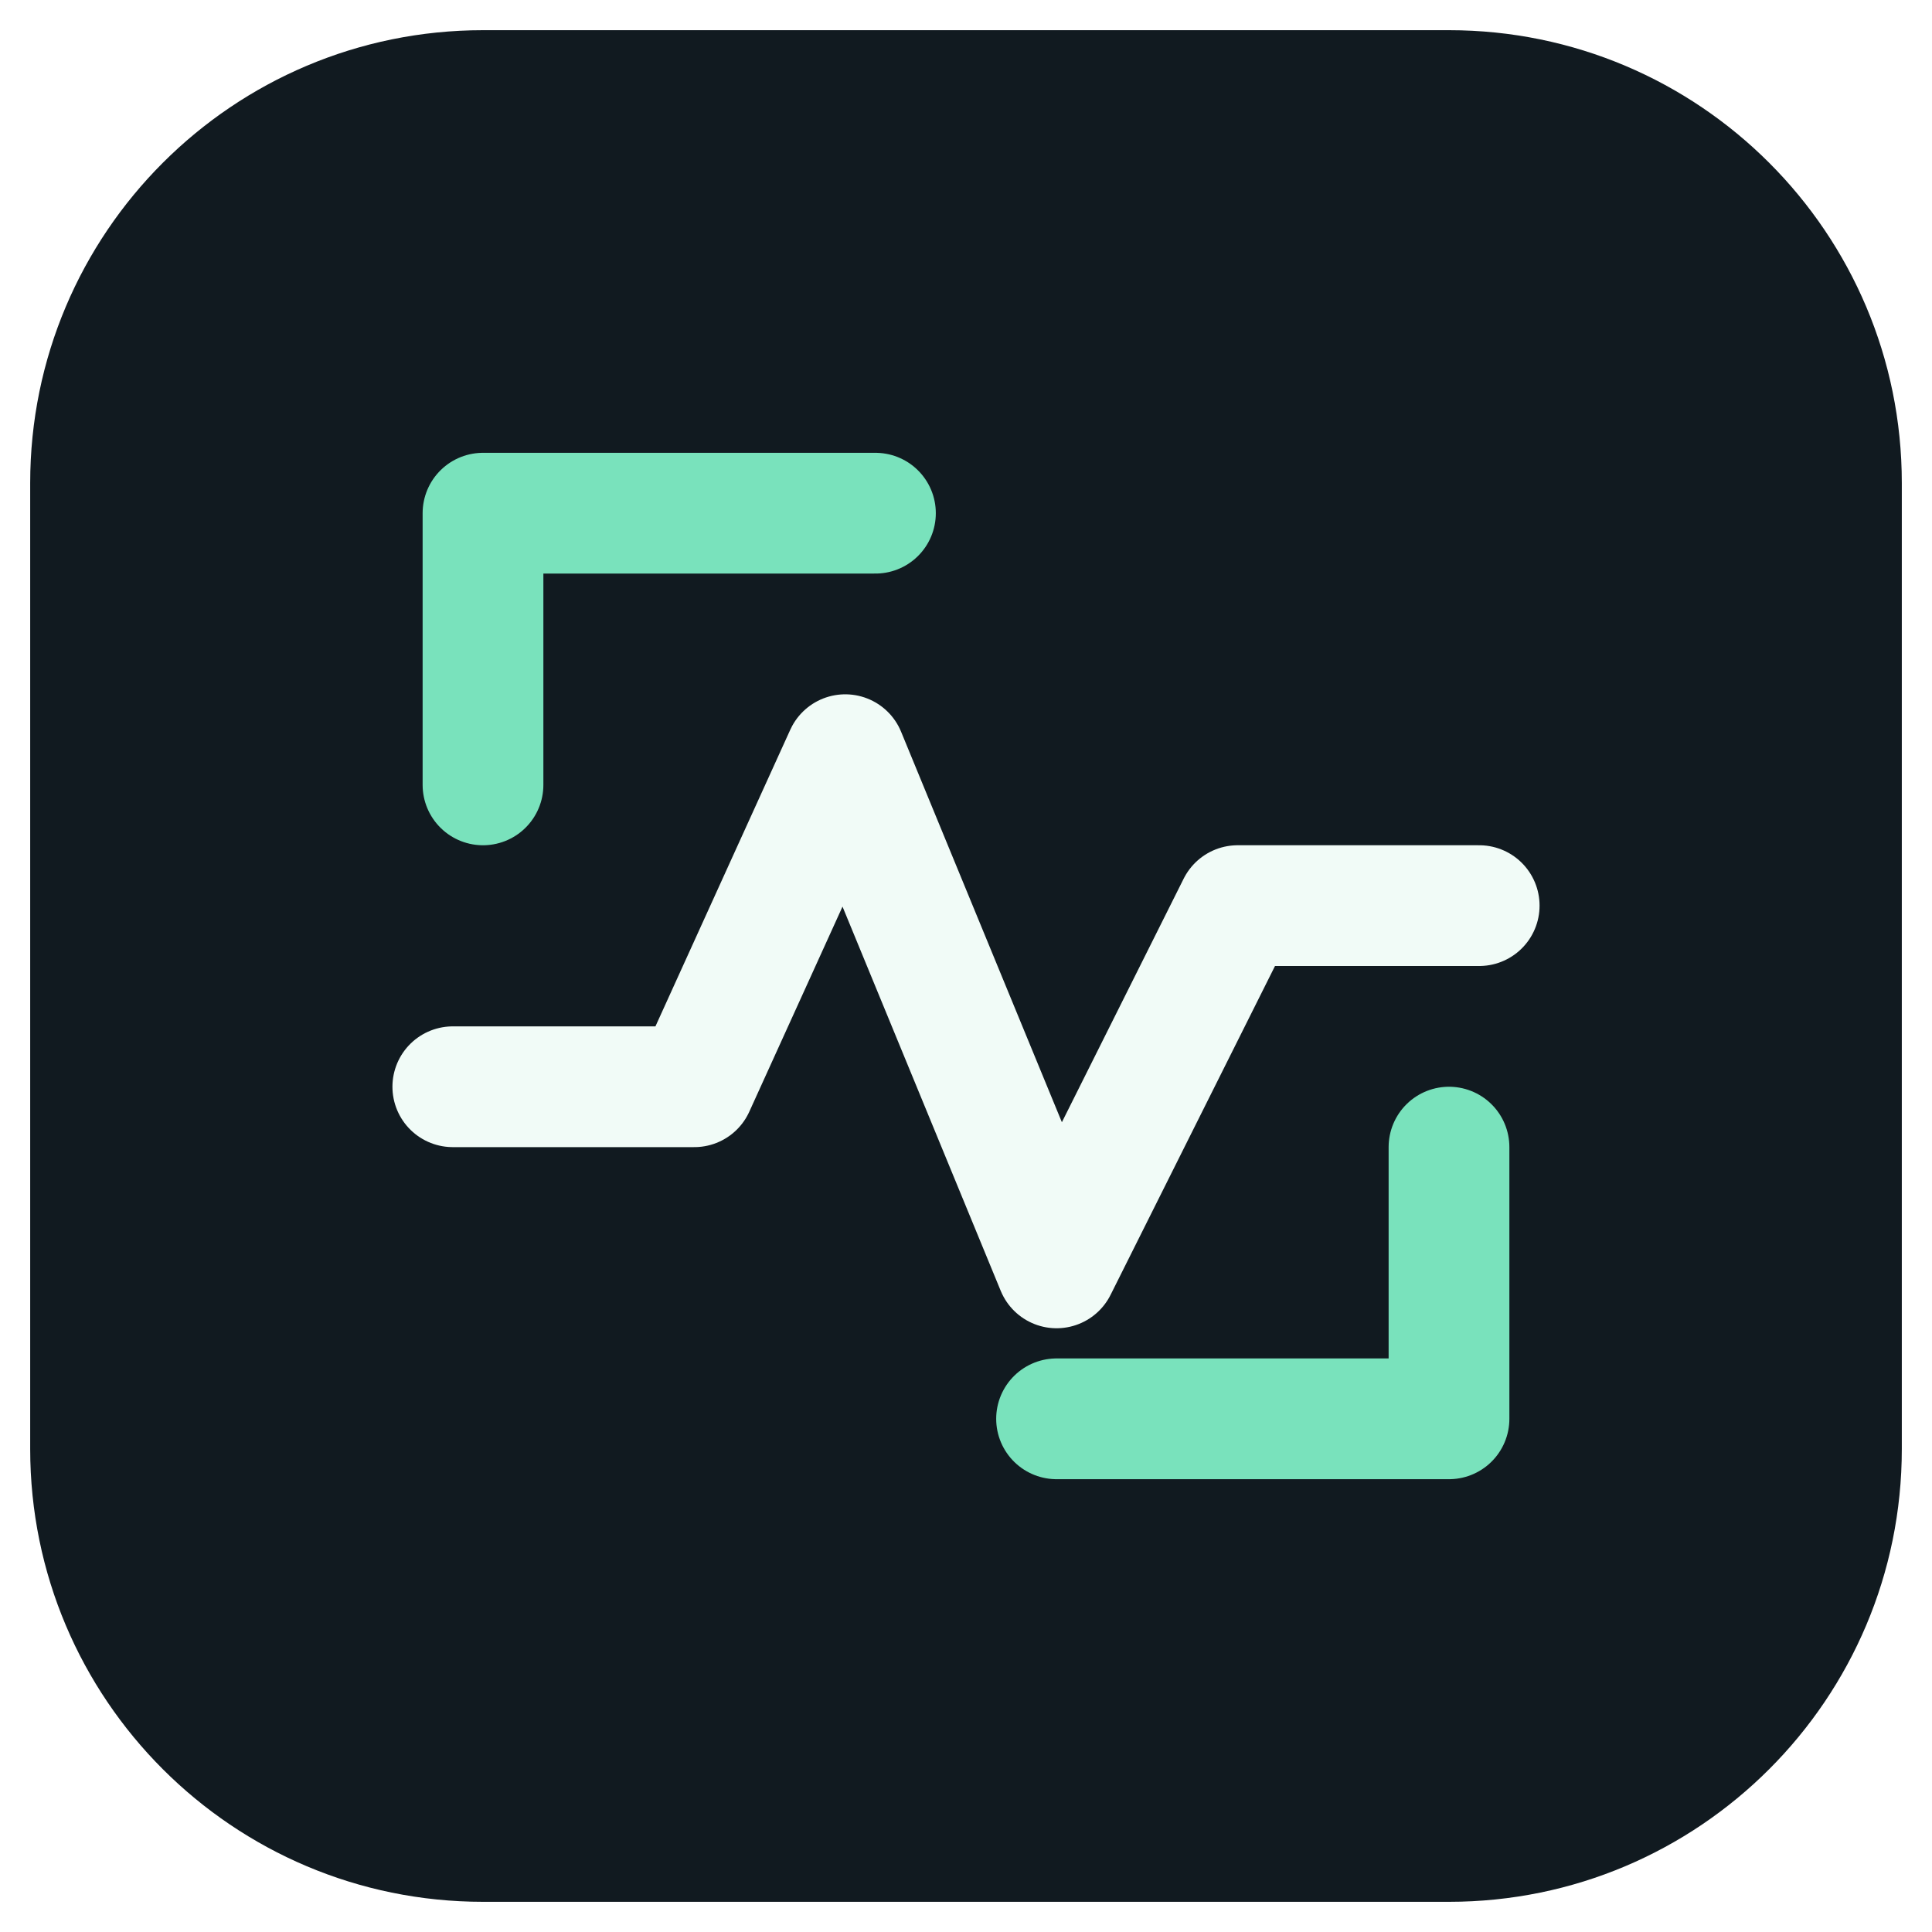
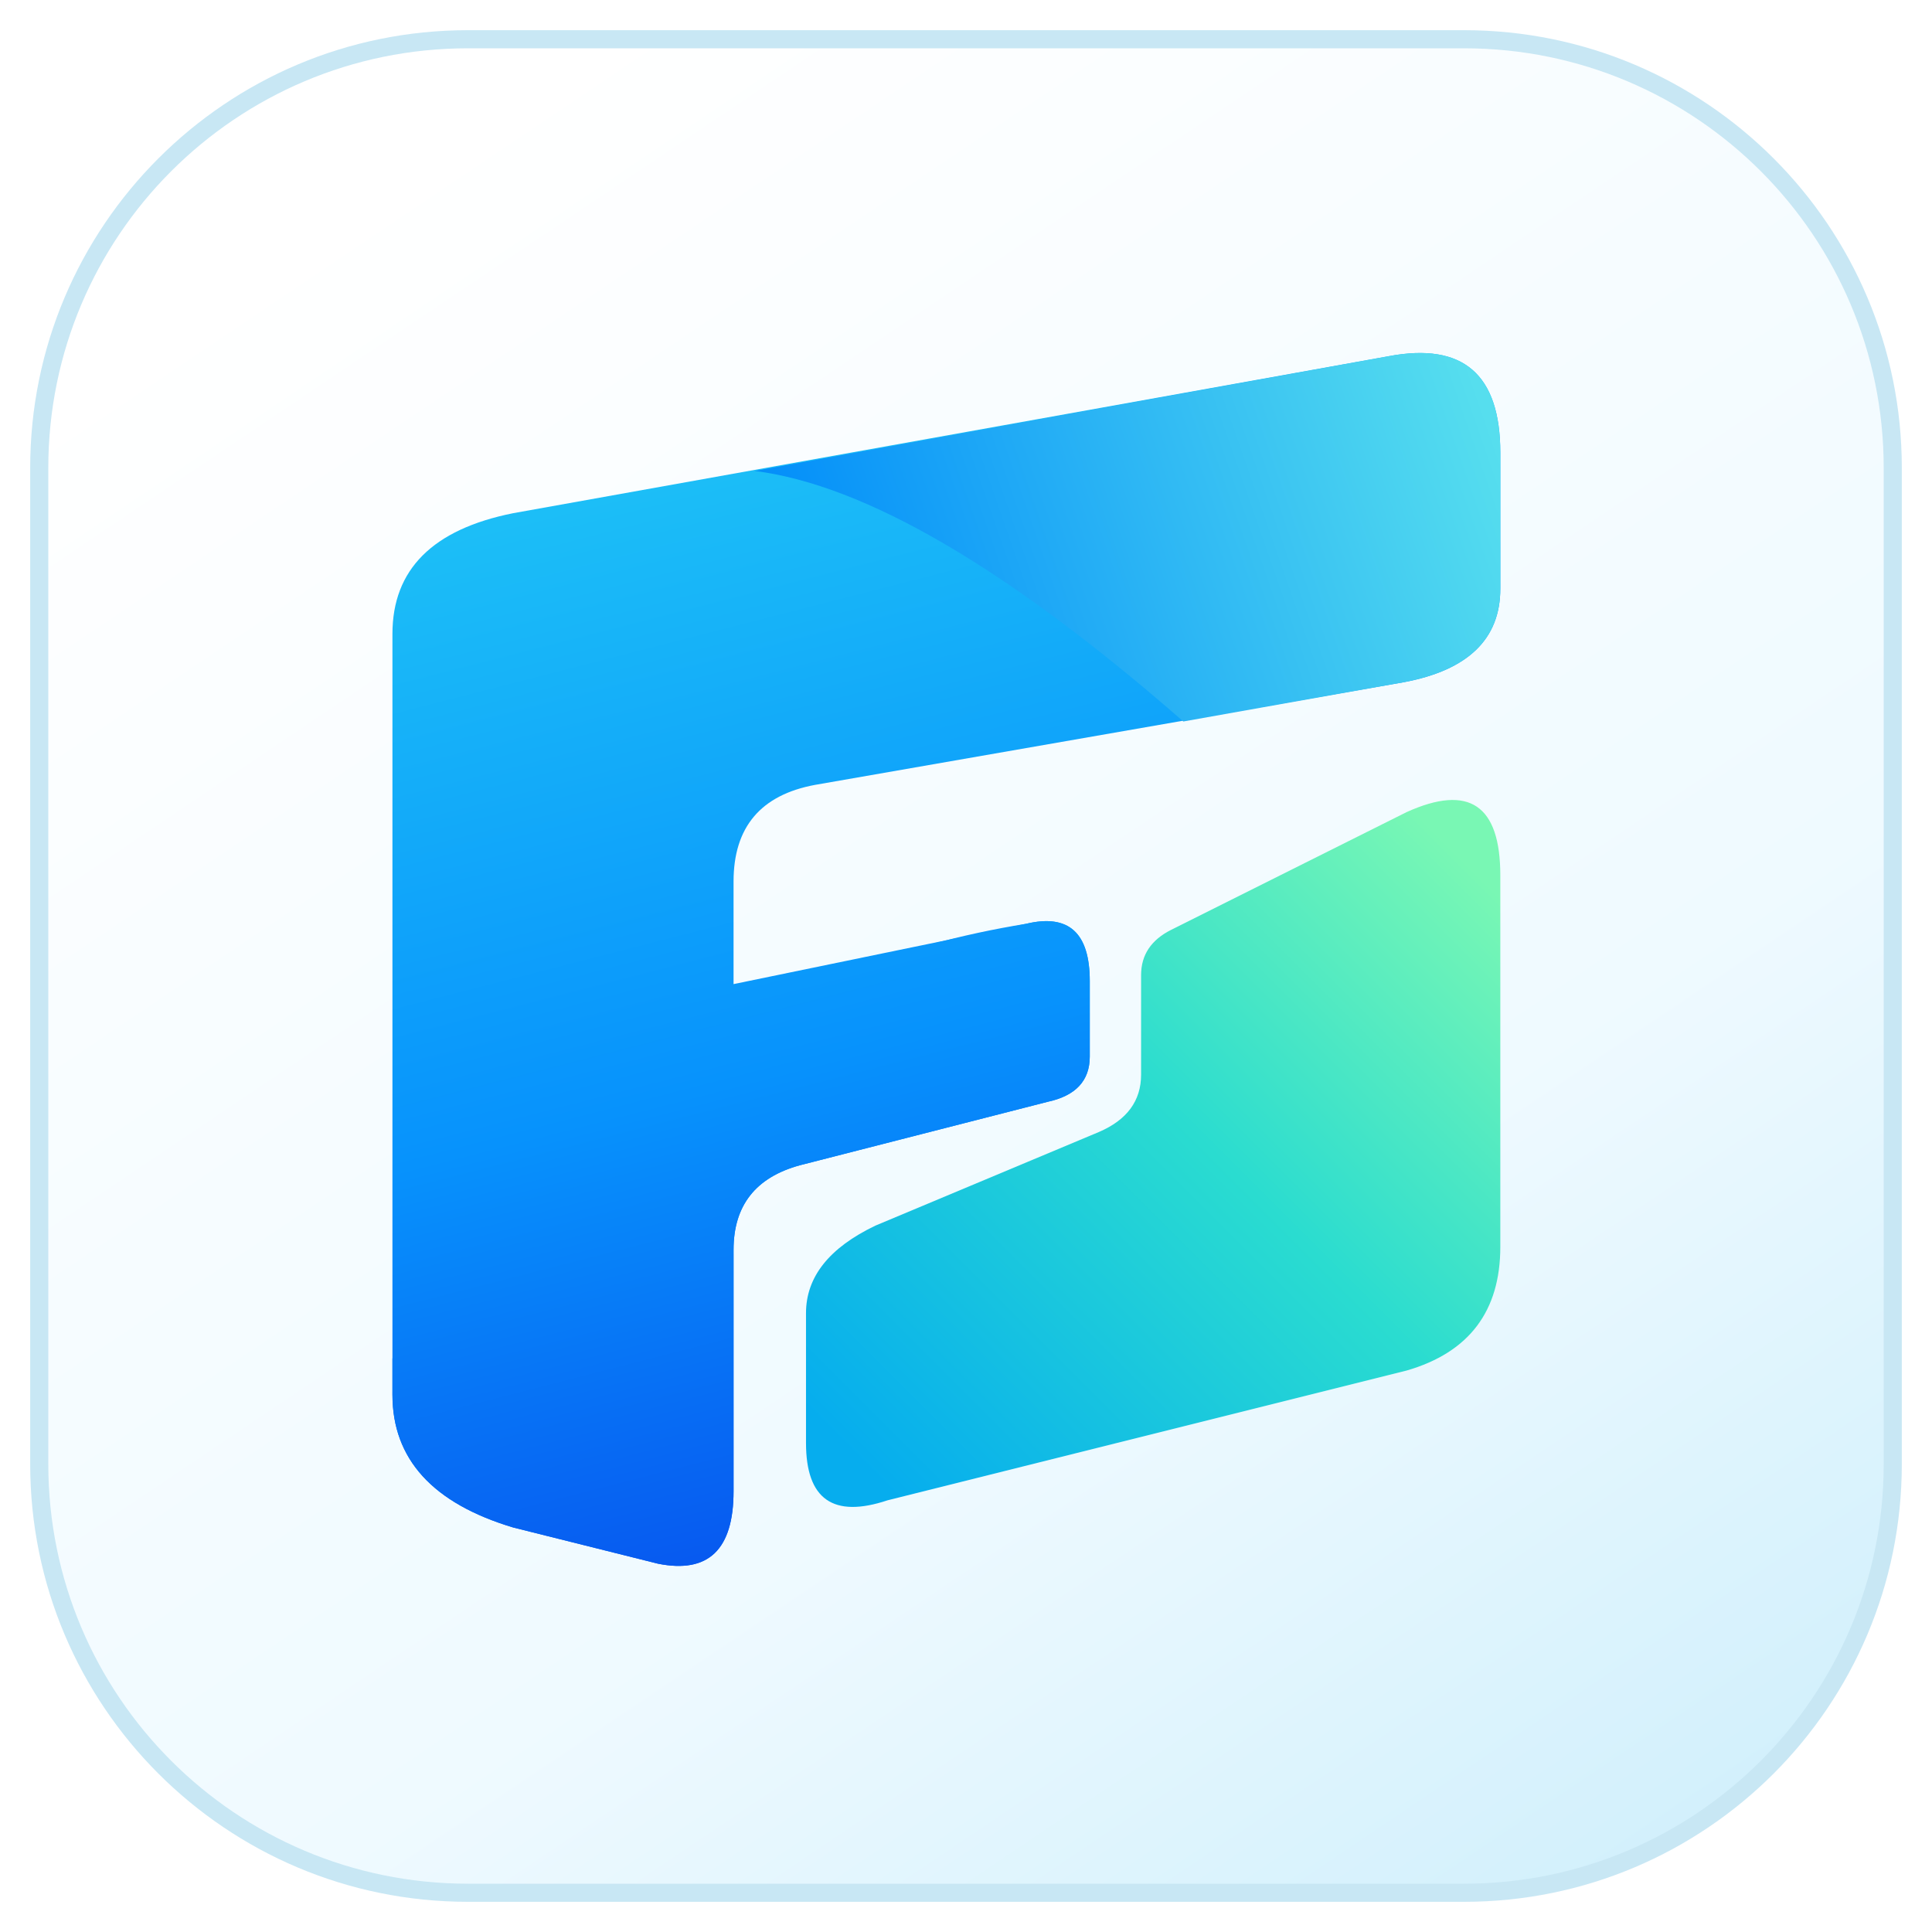
<svg xmlns="http://www.w3.org/2000/svg" viewBox="0 0 64 64" width="64" height="64">
-   <rect x="1" y="1" width="62" height="62" rx="15" fill="#111A20" />
-   <path d="M16 26V17H29 M35 47H48V38" fill="none" stroke="#79E2BC" stroke-width="4" stroke-linecap="round" stroke-linejoin="round" />
-   <path d="M15 36H23L28 25L35 42L41 30H49" fill="none" stroke="#F1FBF7" stroke-width="4" stroke-linecap="round" stroke-linejoin="round" />
+   <defs>
+     <linearGradient id="tile" gradientUnits="userSpaceOnUse" x1="14" y1="5" x2="53" y2="63">
+       <stop offset="0" stop-color="#FFFFFF" />
+       <stop offset="0.65" stop-color="#EFFAFF" />
+       <stop offset="1" stop-color="#D2F0FC" />
+     </linearGradient>
+     <linearGradient id="blue" gradientUnits="userSpaceOnUse" x1="18" y1="17" x2="27" y2="52">
+       <stop offset="0" stop-color="#1CBEF7" />
+       <stop offset="0.55" stop-color="#0792FC" />
+       <stop offset="1" stop-color="#0755EF" />
+     </linearGradient>
+     <linearGradient id="fold" gradientUnits="userSpaceOnUse" x1="26" y1="21" x2="49" y2="13">
+       <stop offset="0" stop-color="#008BFA" />
+       <stop offset="1" stop-color="#56DEEE" />
+     </linearGradient>
+     <linearGradient id="mint" gradientUnits="userSpaceOnUse" x1="28" y1="48" x2="48" y2="28">
+       <stop offset="0" stop-color="#06ADEE" />
+       <stop offset="0.55" stop-color="#2ADCD0" />
+       <stop offset="1" stop-color="#79F7B4" />
+     </linearGradient>
+   </defs>
+   <rect x="1" y="1" width="62" height="62" rx="14.5" fill="#C8E7F4" />
+   <rect x="1.6" y="1.6" width="60.8" height="60.8" rx="13.9" fill="url(#tile)" />
+   <path d="M13 21Q13 17.8 17 17L46 11.8Q49.7 11.1 49.7 15V19.5Q49.7 22 46.5 22.6L27 26Q24.3 26.5 24.3 29.2V32.6L34 30.6Q36.1 30.1 36.1 32.5V35Q36.1 36.2 34.7 36.5L26.5 38.6Q24.3 39.2 24.3 41.4V49.4Q24.3 52.3 21.8 51.8L17 50.6Q13 49.4 13 46.2Z" fill="url(#blue)" />
+   <path d="M25 15.6L46 11.8Q49.7 11.1 49.7 15V19.5Q49.7 22 46.5 22.6L39.2 23.9Q30.5 16.3 25 15.6Z" fill="url(#fold)" />
+   <path d="M13 45Q21 32.7 34 30.6Q36.1 30.1 36.1 32.5V35Q36.1 36.2 34.7 36.5L26.5 38.6Q24.3 39.2 24.3 41.4V49.4Q24.3 52.3 21.8 51.8L17 50.6Q13 49.4 13 46.2Z" fill="url(#blue)" />
+   <path d="M26.7 43.5Q26.7 41.7 29 40.6L36.4 37.5Q37.8 36.9 37.8 35.6V32.3Q37.8 31.3 38.8 30.8L46.6 26.9Q49.7 25.5 49.7 29V41.3Q49.7 44.5 46.6 45.4L29.4 49.7Q26.7 50.6 26.7 47.8Z" fill="url(#mint)" />
</svg>
